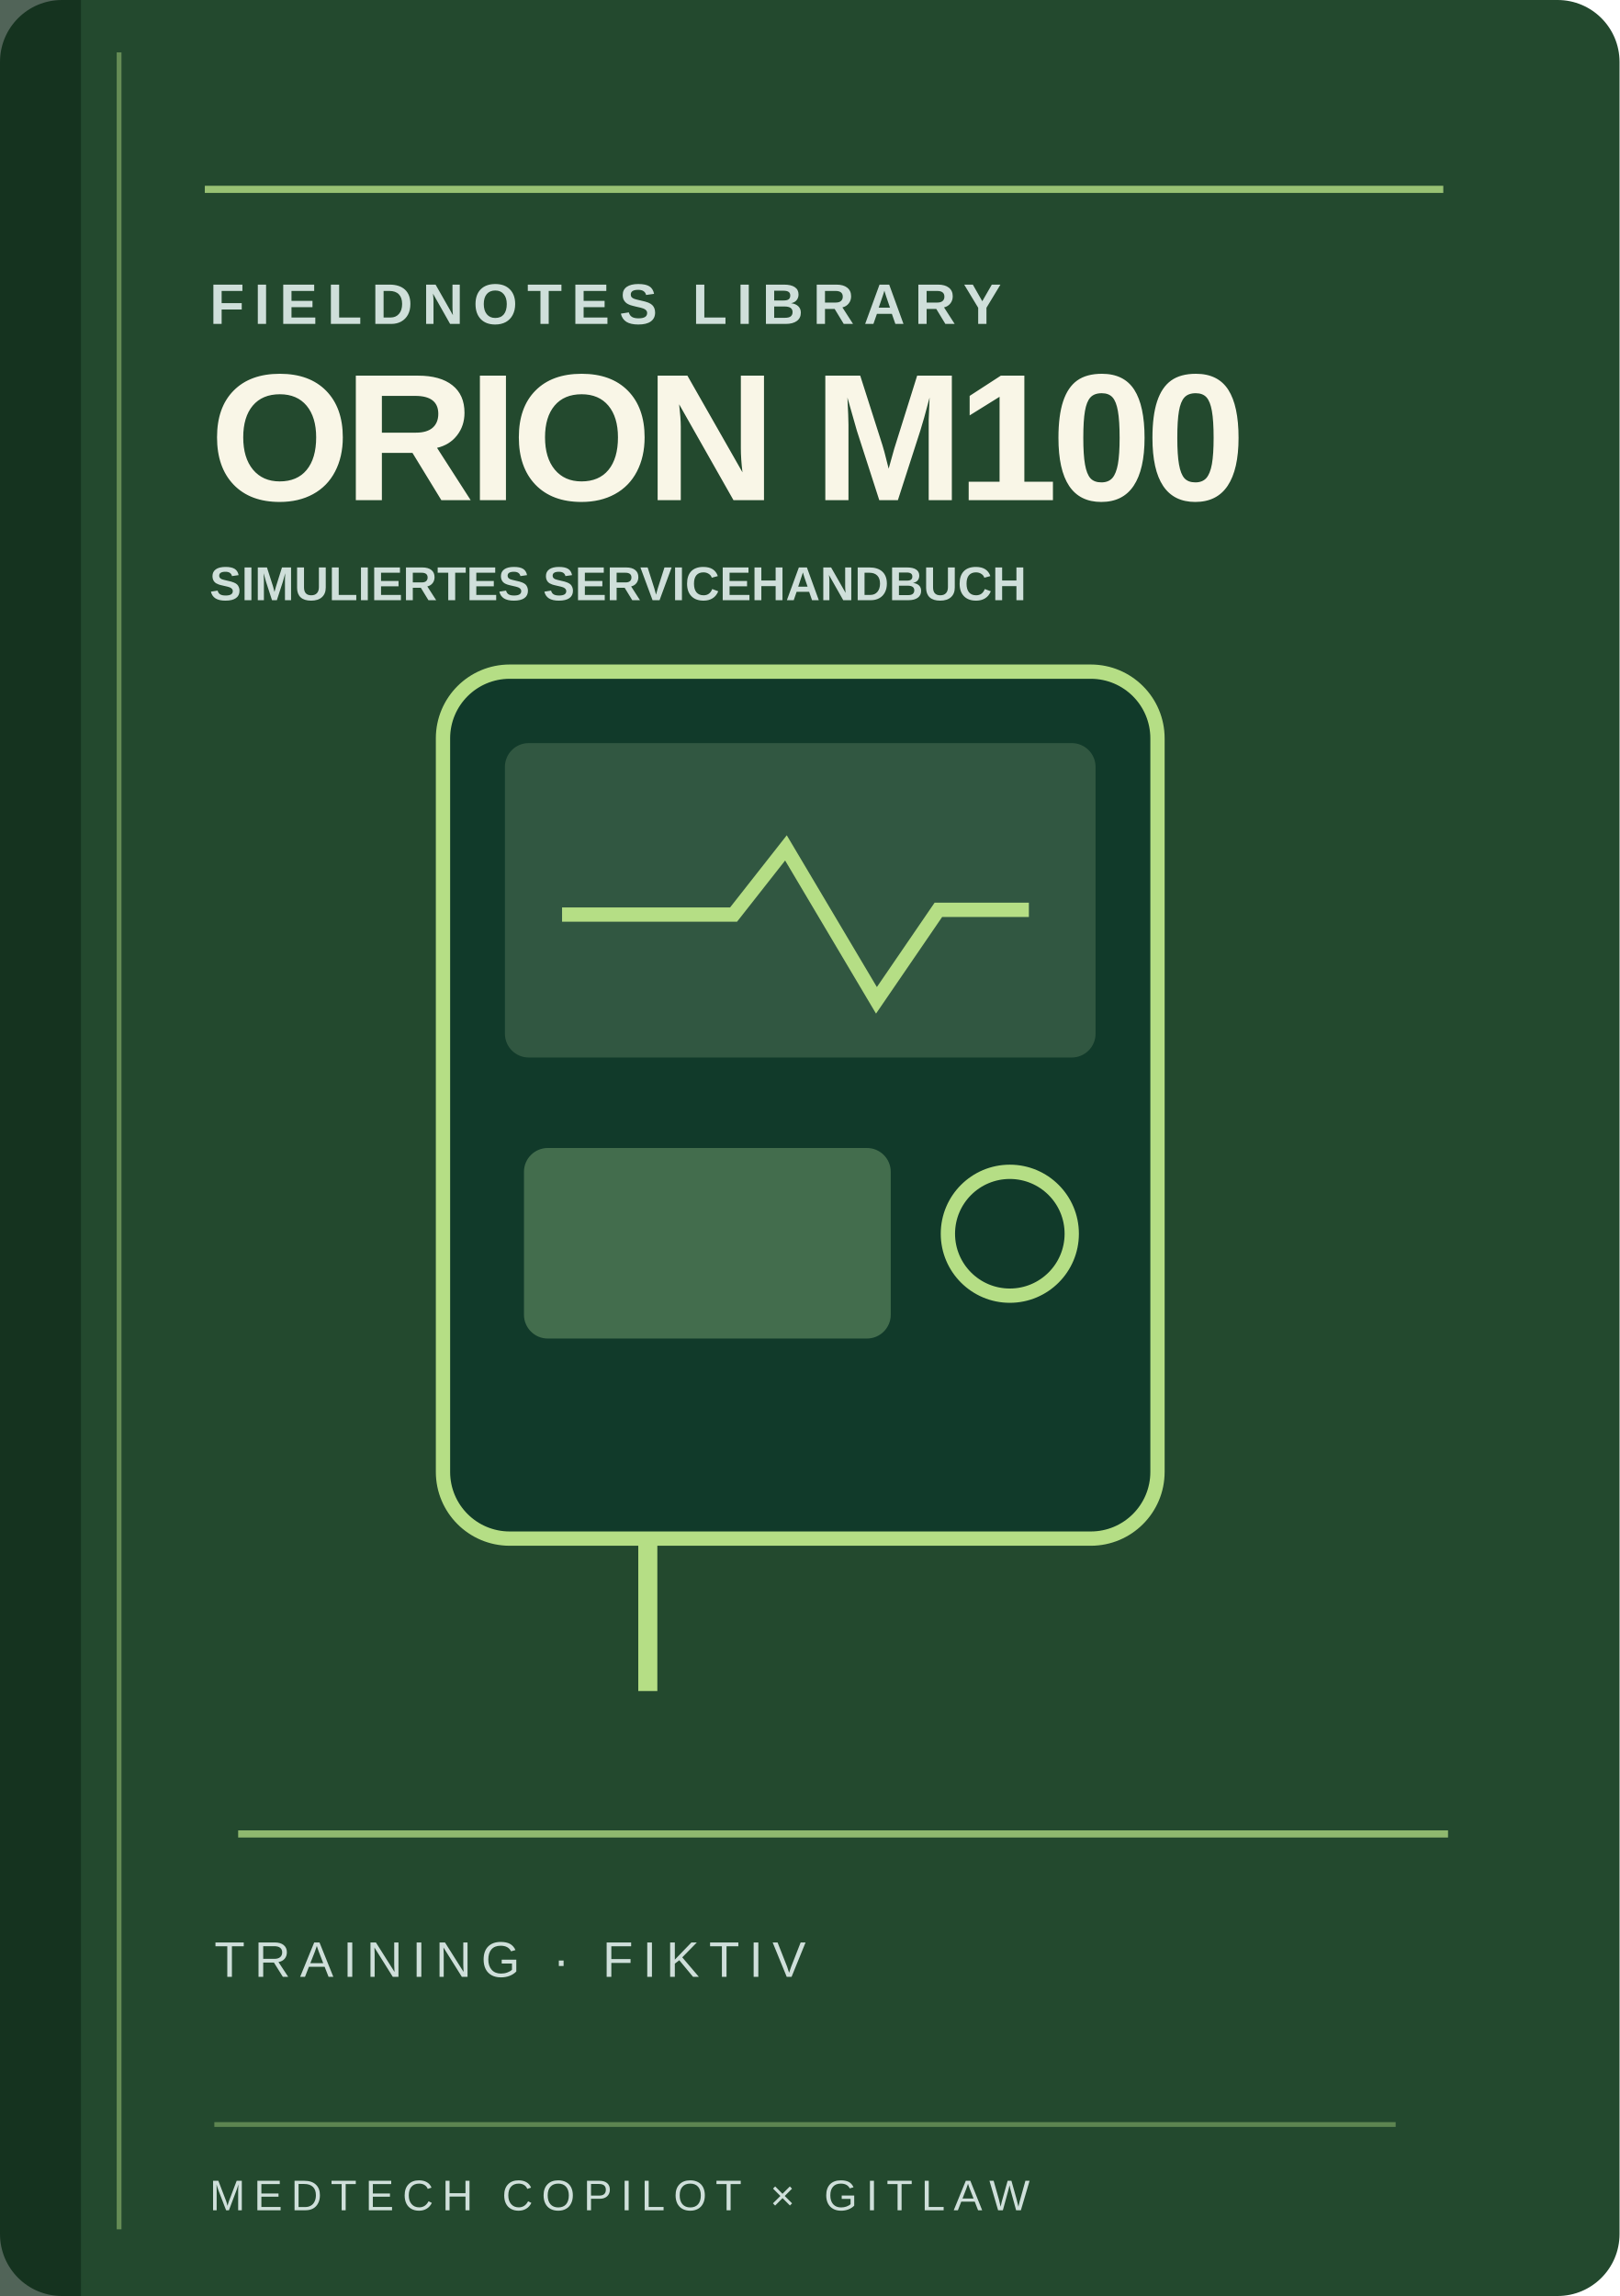
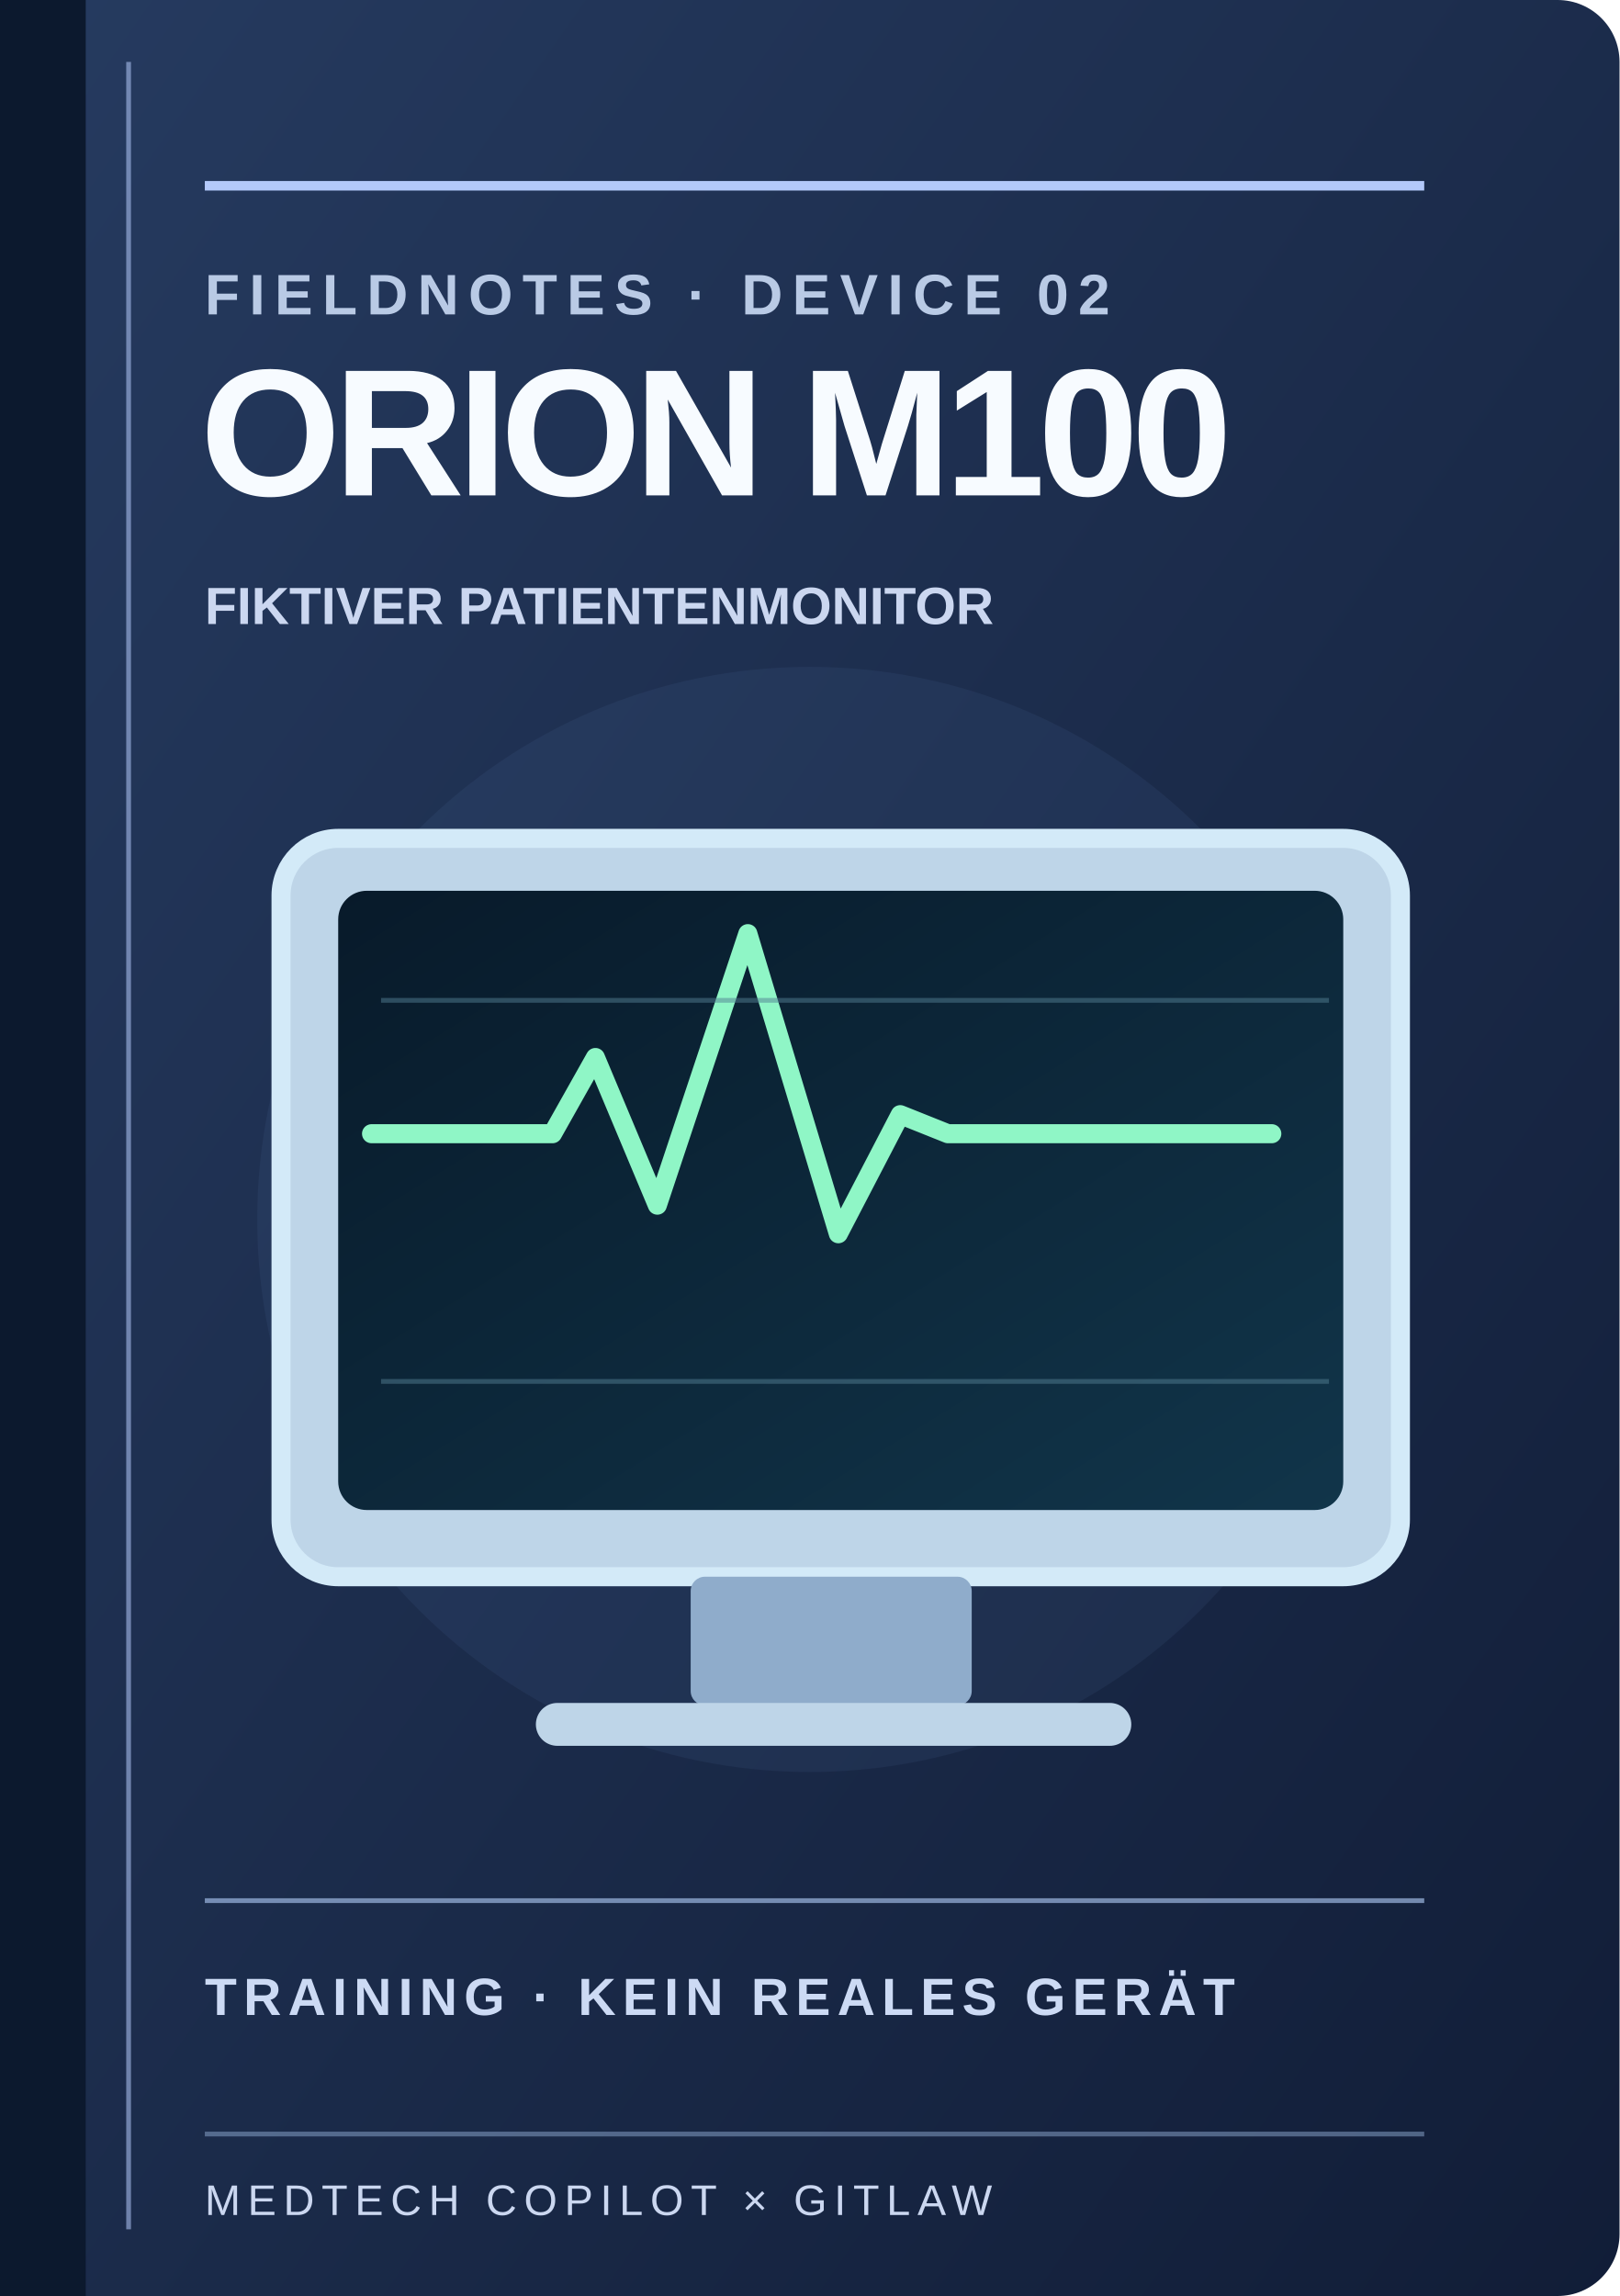
- <svg xmlns="http://www.w3.org/2000/svg" width="340" height="482" viewBox="0 0 340 482" role="img" aria-label="ORION M100, SIMULIERTES SERVICEHANDBUCH">
+ <svg xmlns="http://www.w3.org/2000/svg" width="340" height="482" viewBox="0 0 340 482" role="img" aria-label="ORION M100 · FIKTIVES MONITORHANDBUCH">
  <defs>
-     <linearGradient id="paper" x1="0" x2="1" y1="0" y2=".8">
-       <stop offset="0" stop-color="#23492E" />
-       <stop offset="1" stop-color="#23492E" />
+     <linearGradient id="bg" x1="0" y1="0" x2="1" y2="1">
+       <stop stop-color="#263b60" />
+       <stop offset="1" stop-color="#111d37" />
+     </linearGradient>
+     <linearGradient id="screen" x1="0" y1="0" x2="1" y2="1">
+       <stop stop-color="#081a2a" />
+       <stop offset="1" stop-color="#11354a" />
    </linearGradient>
  </defs>
-   <rect width="340" height="482" rx="13" fill="url(#paper)" />
-   <rect width="17" height="482" fill="#102A1A" opacity=".73" />
-   <path d="M25 11V468" stroke="#B5DE85" stroke-width="1" opacity=".45" />
-   <rect x="43" y="39" width="260" height="1.5" fill="#B5DE85" opacity=".8" />
-   <text x="44" y="68" font-size="12" font-family="Arial,sans-serif" font-weight="700" letter-spacing="2" fill="#CFDFDA">FIELDNOTES LIBRARY</text>
-   <text x="44" y="105" font-size="38" font-family="Arial,sans-serif" font-weight="800" letter-spacing="-1.4" fill="#F9F6E7">ORION M100</text>
-   <text x="44" y="126" font-size="10" font-family="Arial,sans-serif" font-weight="700" fill="#CFDFDA" textLength="260" lengthAdjust="spacingAndGlyphs">SIMULIERTES SERVICEHANDBUCH</text>
-   <path d="M50 385h254" stroke="#B5DE85" stroke-width="1.5" opacity=".74" />
-   <rect x="93" y="141" width="150" height="182" rx="14" fill="#113A2A" stroke="#B5DE85" stroke-width="3" />
-   <rect x="106" y="156" width="124" height="66" rx="5" fill="#315741" />
-   <path d="M118 192h36l11-14 19 32 13-19h19" stroke="#B5DE85" stroke-width="3" fill="none" />
-   <rect x="110" y="241" width="77" height="40" rx="5" fill="#436D4D" />
-   <circle cx="212" cy="259" r="13" fill="none" stroke="#B5DE85" stroke-width="3" />
-   <path d="M136 323v32" stroke="#B5DE85" stroke-width="4" />
-   <text x="45" y="415" font-size="10.5" font-family="Arial,sans-serif" letter-spacing="2" fill="#CFDFDA">TRAINING · FIKTIV</text>
-   <path d="M45 446h248" stroke="#B5DE85" opacity=".4" />
-   <text x="44" y="464" font-size="9" font-family="Arial,sans-serif" letter-spacing="1.8" fill="#CFDFDA">MEDTECH COPILOT × GITLAW</text>
+   <rect width="340" height="482" rx="13" fill="url(#bg)" />
+   <rect width="18" height="482" fill="#0c192e" />
+   <path d="M27 13V468" stroke="#b3c9fa" opacity=".55" />
+   <path d="M43 39H299" stroke="#b3c9fa" stroke-width="2" />
+   <text x="43" y="66" fill="#b9cae5" font-size="12" letter-spacing="2" font-weight="700" font-family="Arial,sans-serif">FIELDNOTES · DEVICE 02</text>
+   <text x="42" y="104" fill="#f7fbff" font-size="38" letter-spacing="-1.5" font-weight="800" font-family="Arial,sans-serif">ORION M100</text>
+   <text x="43" y="131" fill="#cbd7f0" font-size="11" font-weight="700" font-family="Arial,sans-serif">FIKTIVER PATIENTENMONITOR</text>
+   <circle cx="170" cy="256" r="116" fill="#8bb4fa" opacity=".06" />
+   <rect x="59" y="176" width="235" height="155" rx="12" fill="#bed5e8" stroke="#d3eaf8" stroke-width="4" />
+   <rect x="71" y="187" width="211" height="130" rx="6" fill="url(#screen)" />
+   <path d="M78 238h38l9-16 13 31 19-57 19 63 13-25 10 4h68" fill="none" stroke="#8ff6c6" stroke-width="4" stroke-linejoin="round" stroke-linecap="round" />
+   <path d="M80 290h199M80 210h199" stroke="#527d91" stroke-width="1" opacity=".5" />
+   <rect x="145" y="331" width="59" height="27" rx="3" fill="#8faccb" />
+   <path d="M117 362h116" stroke="#bed5e8" stroke-width="9" stroke-linecap="round" />
+   <path d="M43 399H299" stroke="#9cb7e0" opacity=".7" />
+   <text x="43" y="423" fill="#ccdaf4" font-size="11" font-weight="700" letter-spacing="1.4" font-family="Arial,sans-serif">TRAINING · KEIN REALES GERÄT</text>
+   <path d="M43 448H299" stroke="#9cb7e0" opacity=".45" />
+   <text x="43" y="465" fill="#cbd7f0" font-size="9" letter-spacing="1.5" font-family="Arial,sans-serif">MEDTECH COPILOT × GITLAW</text>
</svg>
